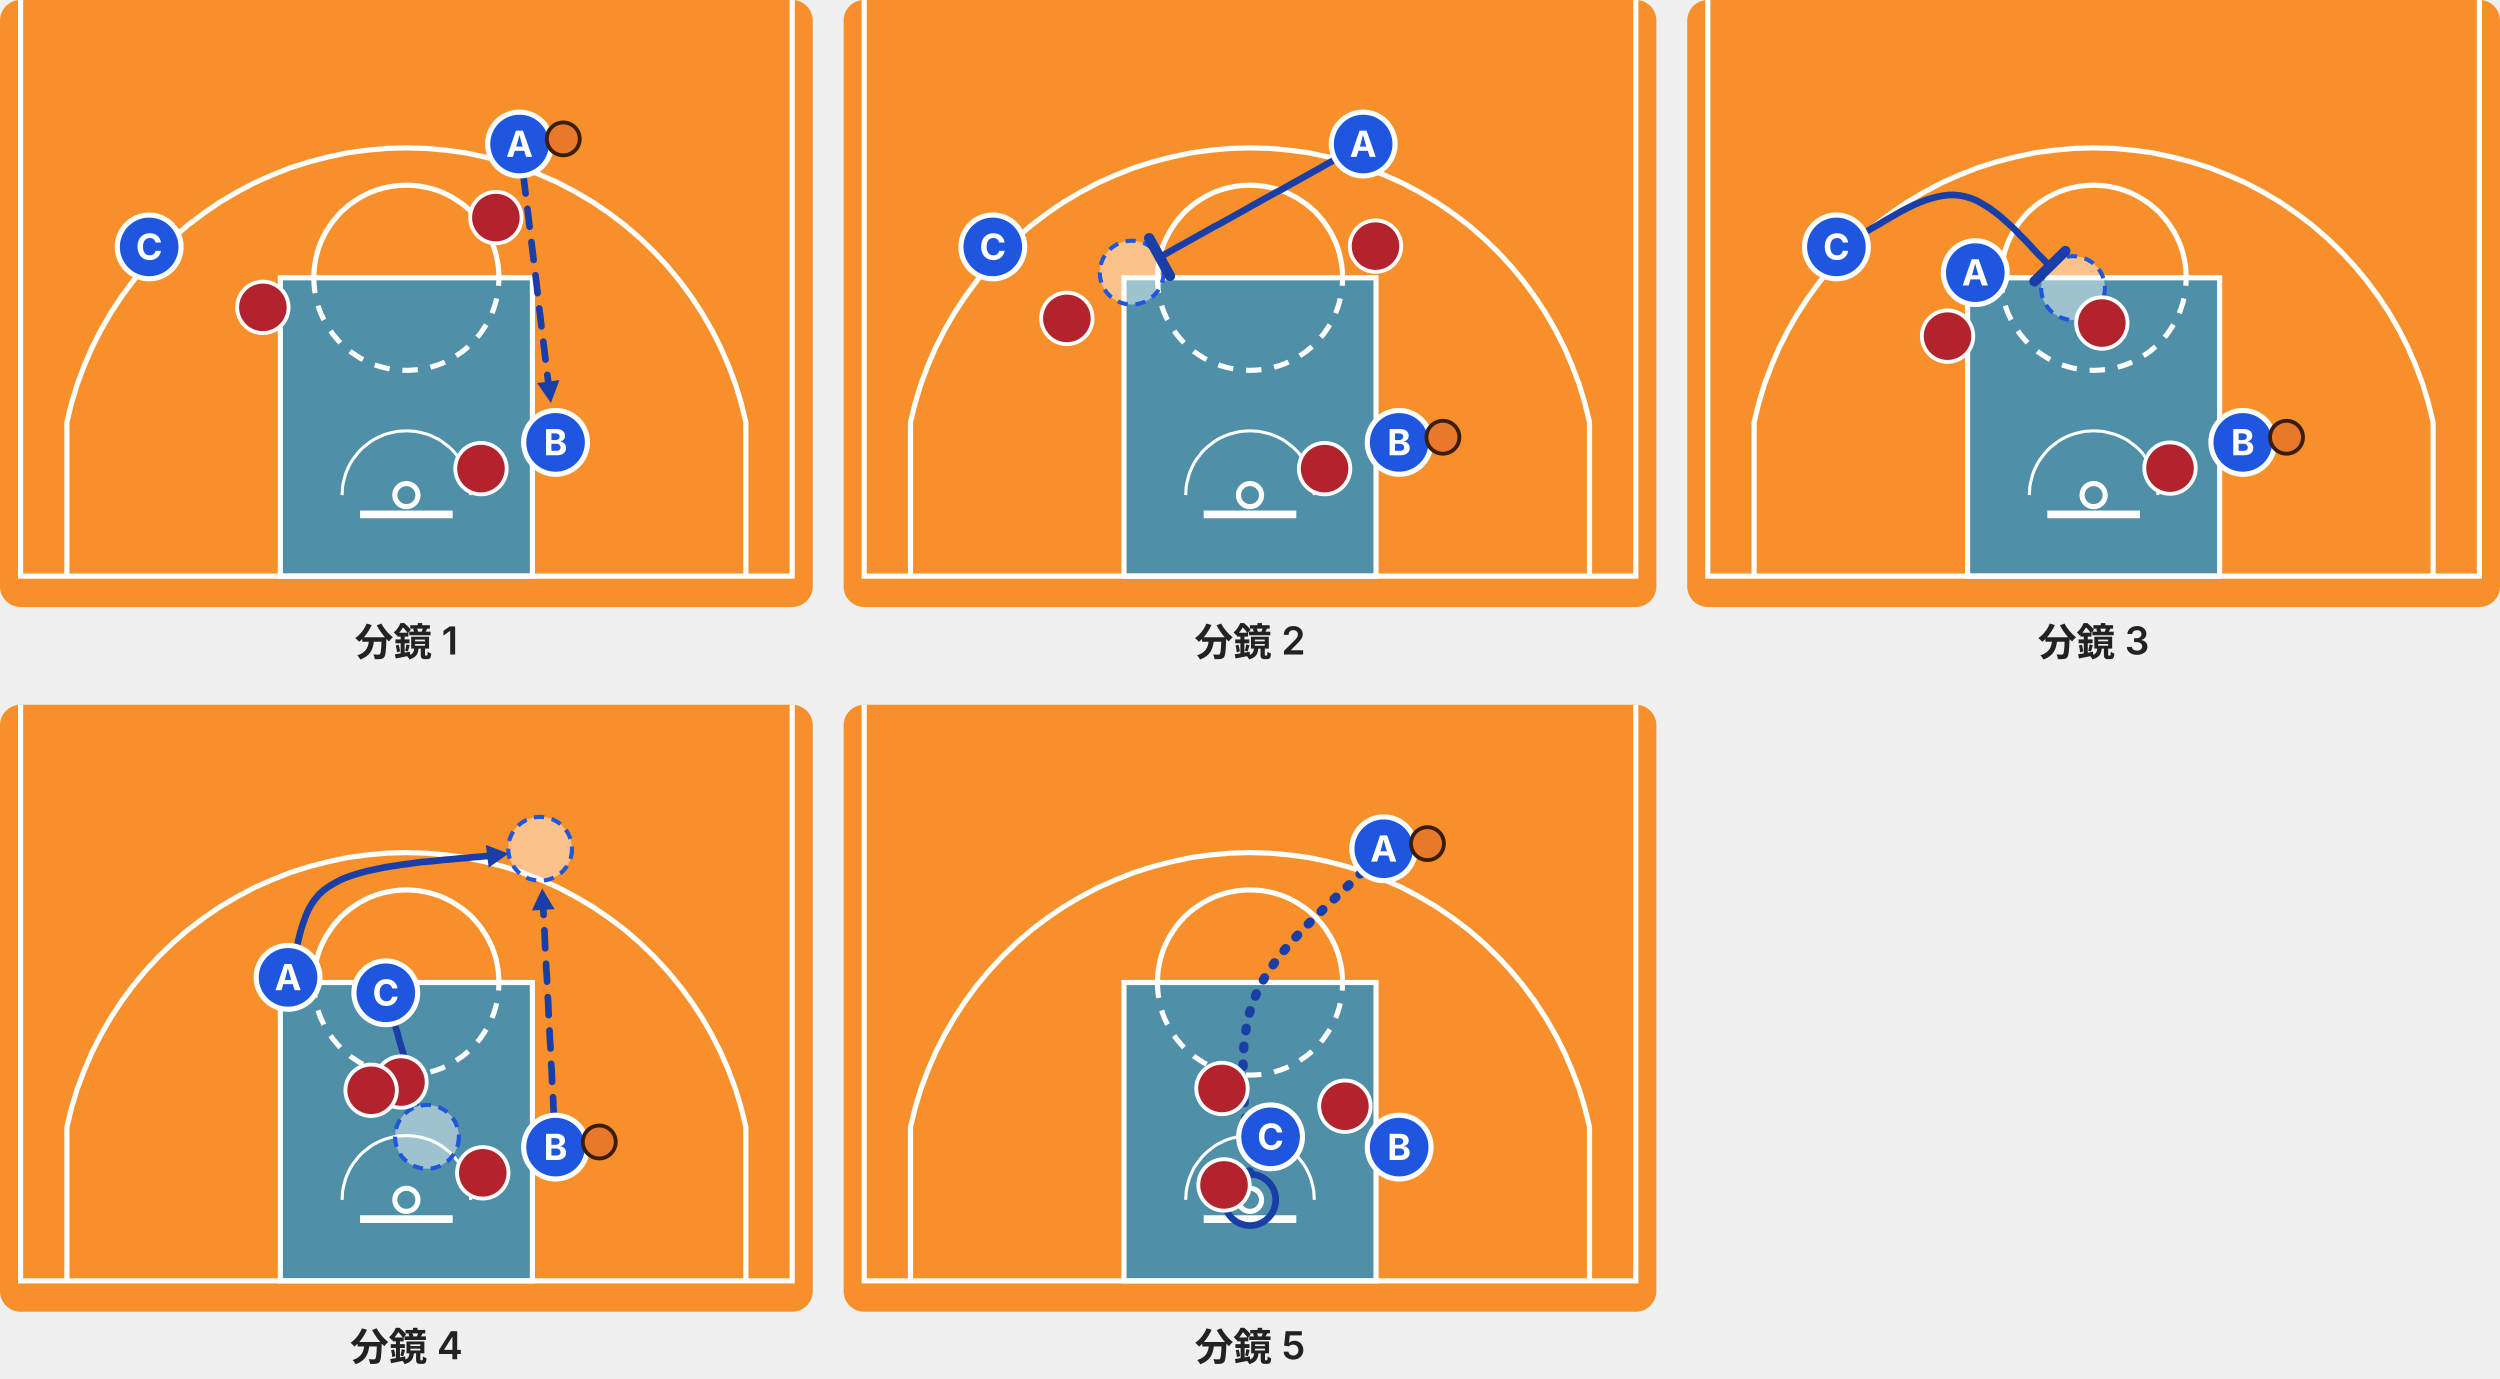
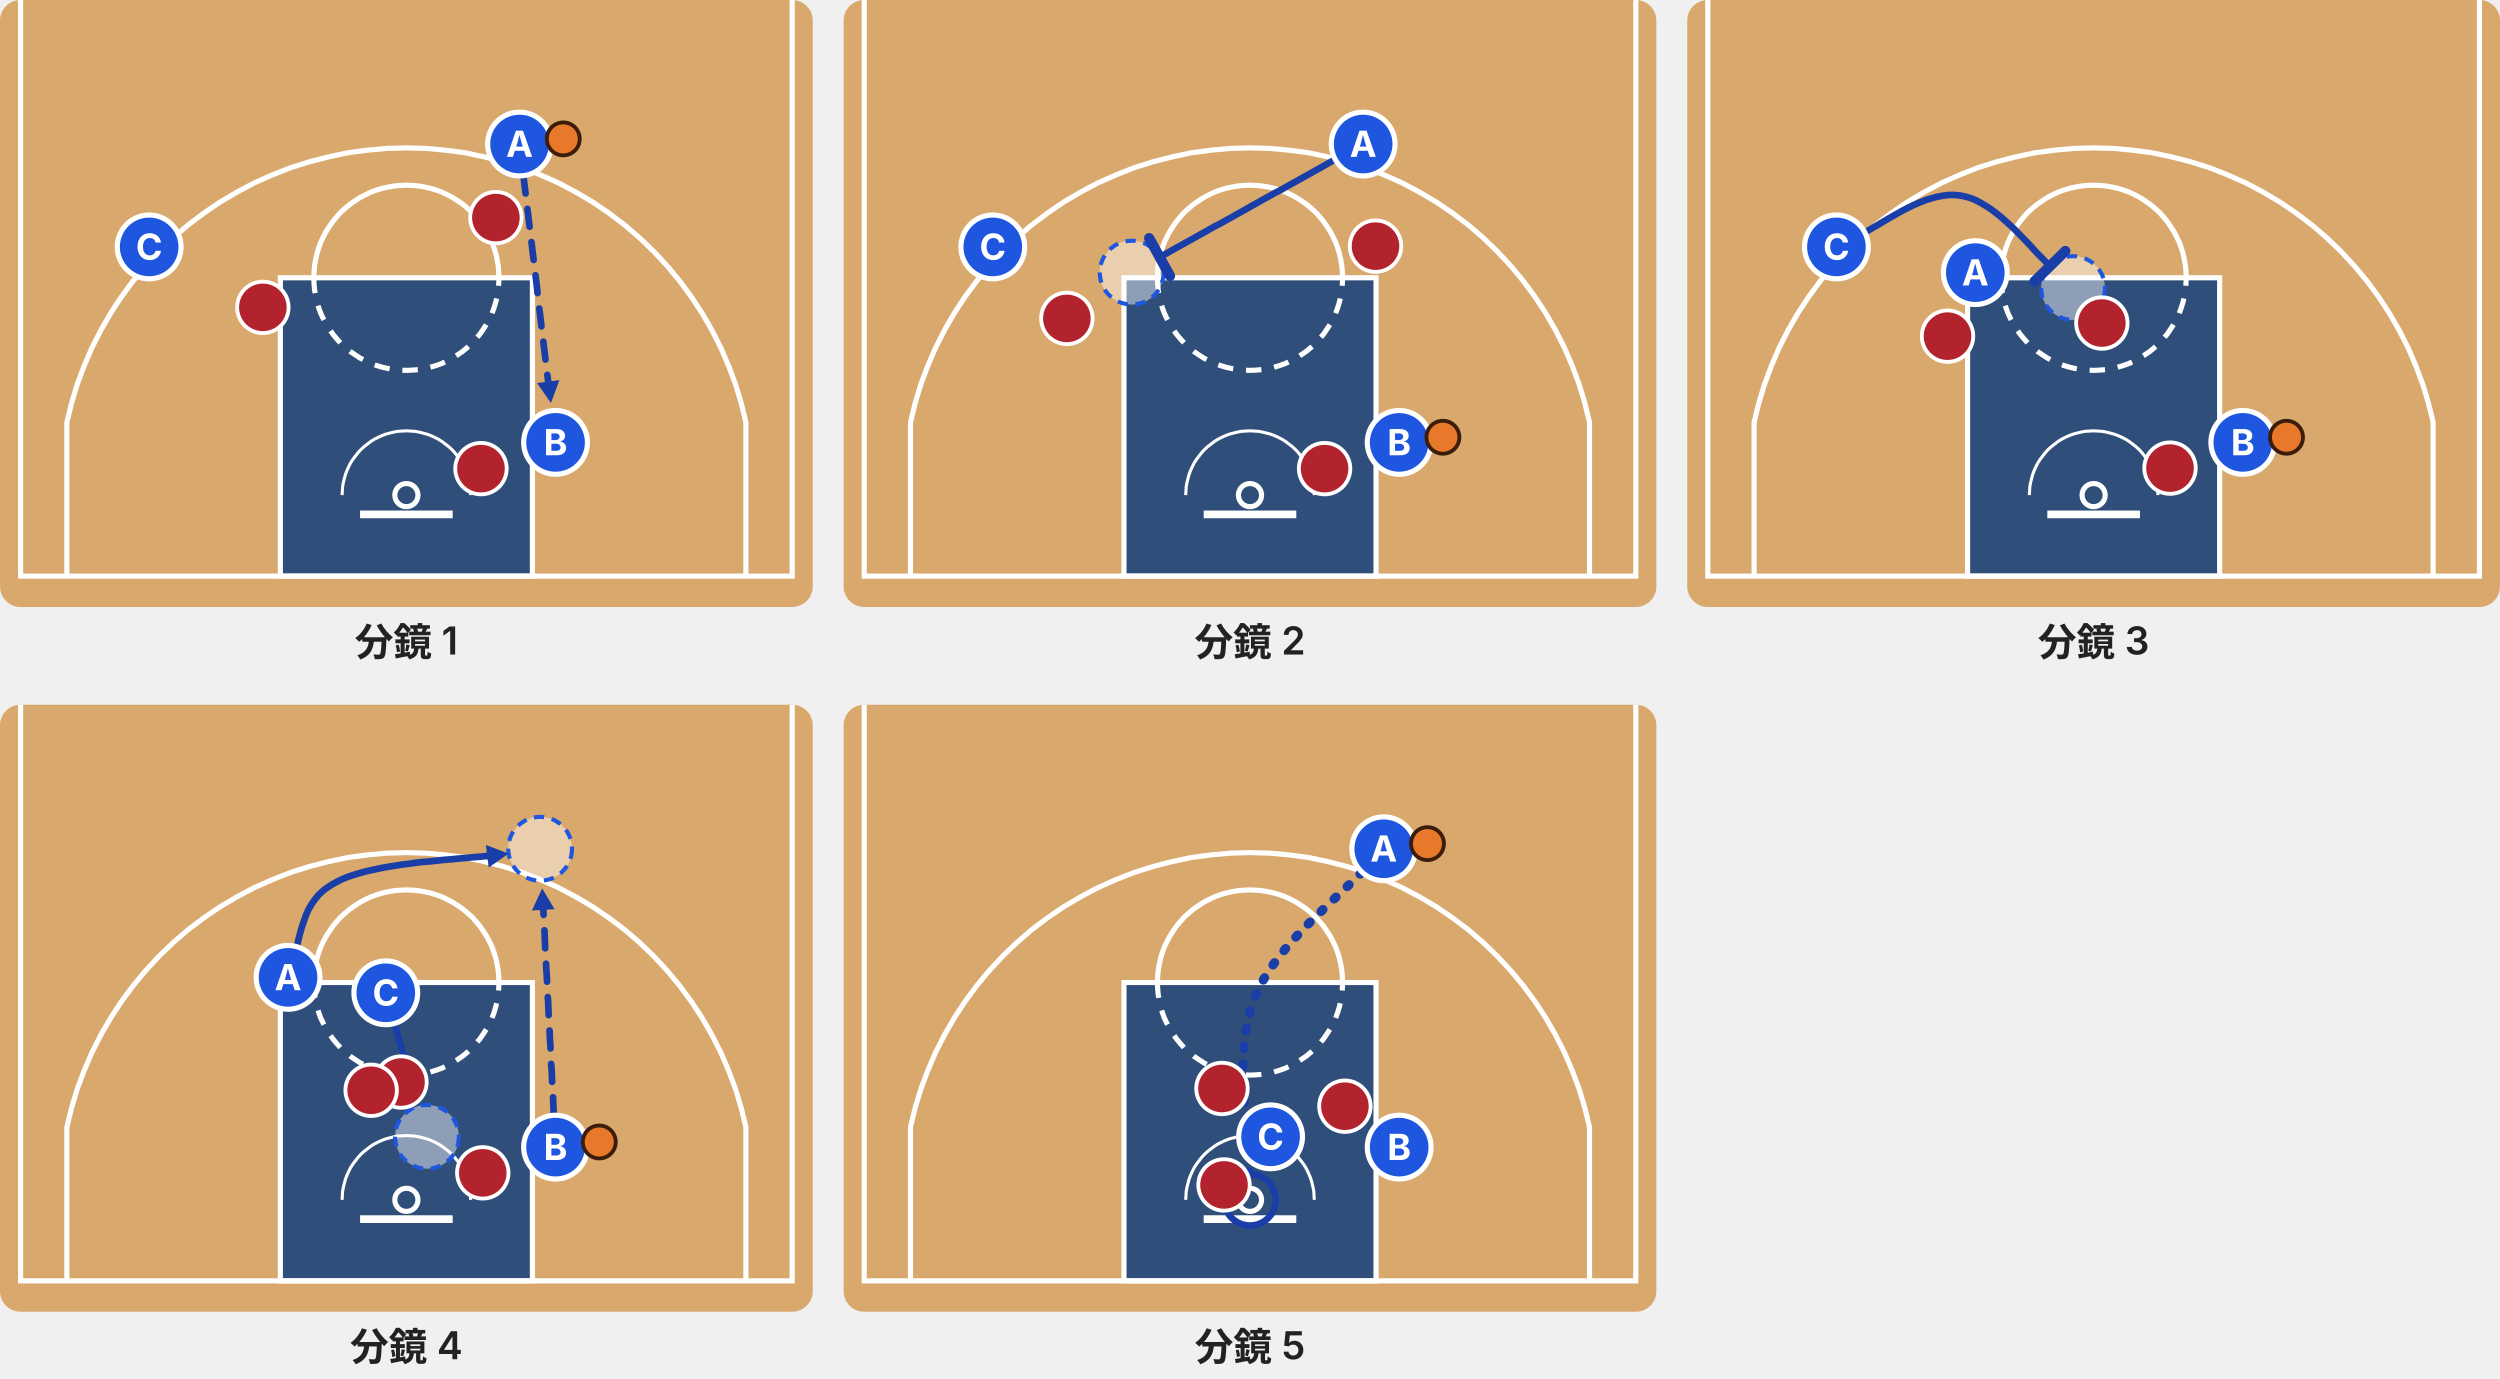
<svg xmlns="http://www.w3.org/2000/svg" viewBox="0 0 972.0 536.0" width="972.0" height="536.0" font-family="-apple-system, 'PingFang TC', 'Noto Sans TC', sans-serif">
  <g transform="translate(0,0)">
-     <rect width="316.0" height="236.0" rx="8" fill="#f7902b" />
-     <rect x="109.0" y="108.0" width="98.0" height="116.0" fill="#4f8fa8" stroke="#ffffff" stroke-width="2" />
+     <rect width="316.0" height="236.0" rx="8" fill="#d9a86c" />
+     <rect x="109.0" y="108.0" width="98.0" height="116.0" fill="#2f4f7a" stroke="#ffffff" stroke-width="2" />
    <polyline points="8.0,0.0 8.0,224.0 308.0,224.0 308.0,0.0" fill="none" stroke="#ffffff" stroke-width="2" />
    <polyline points="194.0,108.0 193.9,105.6 193.7,103.3 193.3,101.0 192.8,98.7 192.1,96.4 191.3,94.2 190.3,92.1 189.2,90.0 187.9,88.0 186.6,86.1 185.1,84.3 183.5,82.5 181.7,80.9 179.9,79.4 178.0,78.1 176.0,76.8 173.9,75.7 171.8,74.7 169.6,73.9 167.3,73.2 165.0,72.7 162.7,72.3 160.4,72.1 158.0,72.0 155.6,72.1 153.3,72.3 151.0,72.7 148.7,73.2 146.4,73.9 144.2,74.7 142.1,75.7 140.0,76.8 138.0,78.1 136.1,79.4 134.3,80.9 132.5,82.5 130.9,84.3 129.4,86.1 128.1,88.0 126.8,90.0 125.7,92.1 124.7,94.2 123.9,96.4 123.2,98.7 122.7,101.0 122.3,103.3 122.1,105.6 122.0,108.0" fill="none" stroke="#ffffff" stroke-width="2" />
    <polyline points="122.0,108.0 122.1,110.4 122.3,112.7 122.7,115.0 123.2,117.3 123.9,119.6 124.7,121.8 125.7,123.9 126.8,126.0 128.1,128.0 129.4,129.9 130.9,131.7 132.5,133.5 134.3,135.1 136.1,136.6 138.0,137.9 140.0,139.2 142.1,140.3 144.2,141.3 146.4,142.1 148.7,142.8 151.0,143.3 153.3,143.7 155.6,143.9 158.0,144.0 160.4,143.9 162.7,143.7 165.0,143.3 167.3,142.8 169.6,142.1 171.8,141.3 173.9,140.3 176.0,139.2 178.0,137.9 179.9,136.6 181.7,135.1 183.5,133.5 185.1,131.7 186.6,129.9 187.9,128.0 189.2,126.0 190.3,123.9 191.3,121.8 192.1,119.6 192.8,117.3 193.3,115.0 193.7,112.7 193.9,110.4 194.0,108.0" fill="none" stroke="#ffffff" stroke-width="2" stroke-dasharray="6 5" />
    <polyline points="290.0,224.0 290.0,164.2 288.2,156.8 286.0,149.5 283.3,142.3 280.3,135.3 276.8,128.4 273.0,121.8 268.8,115.4 264.3,109.3 259.4,103.4 254.2,97.8 248.7,92.5 242.9,87.5 236.8,82.9 230.5,78.6 223.9,74.7 217.1,71.1 210.1,68.0 203.0,65.2 195.7,62.9 188.3,61.0 180.8,59.4 173.3,58.4 165.6,57.7 158.0,57.5 150.4,57.7 142.7,58.4 135.2,59.4 127.7,61.0 120.3,62.9 113.0,65.2 105.9,68.0 98.9,71.1 92.1,74.7 85.5,78.6 79.2,82.9 73.1,87.5 67.3,92.5 61.8,97.8 56.6,103.4 51.7,109.3 47.2,115.4 43.0,121.8 39.2,128.4 35.7,135.3 32.7,142.3 30.0,149.5 27.8,156.8 26.0,164.2 26.0,224.0" fill="none" stroke="#ffffff" stroke-width="2" />
    <polyline points="183.0,192.5 182.9,190.9 182.8,189.2 182.5,187.6 182.1,186.0 181.7,184.5 181.1,182.9 180.4,181.4 179.7,180.0 178.8,178.6 177.8,177.3 176.8,176.0 175.7,174.8 174.5,173.7 173.2,172.7 171.9,171.7 170.5,170.8 169.1,170.1 167.6,169.4 166.0,168.8 164.5,168.4 162.9,168.0 161.3,167.7 159.6,167.6 158.0,167.5 156.4,167.6 154.7,167.7 153.1,168.0 151.5,168.4 150.0,168.8 148.4,169.4 146.9,170.1 145.5,170.8 144.1,171.7 142.8,172.7 141.5,173.7 140.3,174.8 139.2,176.0 138.2,177.3 137.2,178.6 136.3,180.0 135.6,181.4 134.9,182.9 134.3,184.5 133.9,186.0 133.5,187.6 133.2,189.2 133.1,190.9 133.0,192.5" fill="none" stroke="#ffffff" stroke-width="1.2" />
    <line x1="140.0" y1="200.0" x2="176.0" y2="200.0" stroke="#ffffff" stroke-width="3" />
    <circle cx="158.0" cy="192.5" r="4.5" fill="none" stroke="#ffffff" stroke-width="2" />
    <polyline points="203.5,68.3 203.5,68.3 203.8,70.8 204.1,73.3 204.4,75.7 204.7,78.2 205.0,80.7 205.3,83.1 205.6,85.6 205.9,88.1 206.2,90.6 206.5,93.0 206.8,95.5 207.1,98.0 207.4,100.4 207.7,102.9 208.0,105.4 208.3,107.8 208.6,110.3 208.9,112.8 209.1,115.2 209.4,117.7 209.7,120.2 210.0,122.6 210.3,125.1 210.6,127.6 210.9,130.0 211.2,132.5 211.5,135.0 211.8,137.4 212.1,139.9 212.4,142.4 212.7,144.9 213.0,147.3 213.3,149.8 213.3,150.0" fill="none" stroke="#1a3ea8" stroke-width="2.6" stroke-linecap="round" stroke-linejoin="round" stroke-dasharray="7 6" />
    <polygon points="214.2,156.7 217.5,147.8 208.8,148.9" fill="#1a3ea8" />
    <circle cx="192.8" cy="84.6" r="10.0" fill="#b3232d" stroke="#fff" stroke-width="1.5" />
    <circle cx="187.0" cy="182.2" r="10.0" fill="#b3232d" stroke="#fff" stroke-width="1.5" />
    <circle cx="102.2" cy="119.5" r="10.0" fill="#b3232d" stroke="#fff" stroke-width="1.5" />
    <circle cx="202.0" cy="56.0" r="12.4" fill="#1f56e0" stroke="#fff" stroke-width="2" />
    <text x="202.0" y="61.0" font-size="14" font-weight="700" fill="#fff" text-anchor="middle">A</text>
    <circle cx="216.0" cy="172.0" r="12.4" fill="#1f56e0" stroke="#fff" stroke-width="2" />
    <text x="216.0" y="177.0" font-size="14" font-weight="700" fill="#fff" text-anchor="middle">B</text>
    <circle cx="58.0" cy="96.0" r="12.4" fill="#1f56e0" stroke="#fff" stroke-width="2" />
    <text x="58.0" y="101.0" font-size="14" font-weight="700" fill="#fff" text-anchor="middle">C</text>
    <circle cx="219.0" cy="54.0" r="6.4" fill="#e8782a" stroke="#3b1d0b" stroke-width="1.5" />
    <text x="158.0" y="255.0" font-size="15" font-weight="600" fill="#222" text-anchor="middle">分鏡 1</text>
  </g>
  <g transform="translate(328,0)">
-     <rect width="316.0" height="236.0" rx="8" fill="#f7902b" />
-     <rect x="109.0" y="108.0" width="98.0" height="116.0" fill="#4f8fa8" stroke="#ffffff" stroke-width="2" />
+     <rect width="316.0" height="236.0" rx="8" fill="#d9a86c" />
+     <rect x="109.0" y="108.0" width="98.0" height="116.0" fill="#2f4f7a" stroke="#ffffff" stroke-width="2" />
    <polyline points="8.0,0.0 8.0,224.0 308.0,224.0 308.0,0.0" fill="none" stroke="#ffffff" stroke-width="2" />
    <polyline points="194.0,108.0 193.9,105.6 193.7,103.3 193.3,101.0 192.8,98.7 192.1,96.4 191.3,94.2 190.3,92.1 189.2,90.0 187.9,88.0 186.6,86.1 185.1,84.3 183.5,82.5 181.7,80.9 179.9,79.4 178.0,78.1 176.0,76.8 173.9,75.7 171.8,74.7 169.6,73.9 167.3,73.2 165.0,72.7 162.7,72.3 160.4,72.1 158.0,72.0 155.6,72.1 153.3,72.3 151.0,72.7 148.7,73.2 146.4,73.9 144.2,74.7 142.1,75.7 140.0,76.8 138.0,78.1 136.1,79.4 134.3,80.9 132.5,82.5 130.9,84.3 129.4,86.1 128.1,88.0 126.8,90.0 125.7,92.1 124.7,94.2 123.9,96.4 123.2,98.7 122.7,101.0 122.3,103.3 122.1,105.6 122.0,108.0" fill="none" stroke="#ffffff" stroke-width="2" />
    <polyline points="122.0,108.0 122.1,110.4 122.3,112.7 122.7,115.0 123.2,117.3 123.9,119.6 124.7,121.8 125.7,123.9 126.8,126.0 128.1,128.0 129.4,129.9 130.9,131.7 132.5,133.5 134.3,135.1 136.1,136.6 138.0,137.9 140.0,139.2 142.1,140.3 144.2,141.3 146.4,142.1 148.7,142.8 151.0,143.3 153.3,143.7 155.6,143.9 158.0,144.0 160.4,143.9 162.7,143.7 165.0,143.3 167.3,142.8 169.6,142.1 171.8,141.3 173.9,140.3 176.0,139.2 178.0,137.9 179.9,136.6 181.7,135.1 183.5,133.5 185.1,131.7 186.6,129.9 187.9,128.0 189.2,126.0 190.3,123.9 191.3,121.8 192.1,119.6 192.8,117.3 193.3,115.0 193.7,112.7 193.9,110.4 194.0,108.0" fill="none" stroke="#ffffff" stroke-width="2" stroke-dasharray="6 5" />
    <polyline points="290.0,224.0 290.0,164.2 288.2,156.8 286.0,149.5 283.3,142.3 280.3,135.3 276.8,128.4 273.0,121.8 268.8,115.4 264.3,109.3 259.4,103.4 254.2,97.8 248.7,92.5 242.9,87.5 236.8,82.9 230.5,78.6 223.9,74.7 217.1,71.1 210.1,68.0 203.0,65.2 195.7,62.9 188.3,61.0 180.8,59.4 173.3,58.4 165.6,57.7 158.0,57.5 150.4,57.7 142.7,58.4 135.2,59.4 127.7,61.0 120.3,62.9 113.0,65.2 105.9,68.0 98.9,71.1 92.1,74.7 85.5,78.6 79.2,82.9 73.1,87.5 67.3,92.5 61.8,97.8 56.6,103.4 51.7,109.3 47.2,115.4 43.0,121.8 39.2,128.4 35.7,135.3 32.7,142.3 30.0,149.5 27.8,156.8 26.0,164.2 26.0,224.0" fill="none" stroke="#ffffff" stroke-width="2" />
    <polyline points="183.0,192.5 182.9,190.9 182.8,189.2 182.5,187.6 182.1,186.0 181.7,184.5 181.1,182.9 180.4,181.4 179.7,180.0 178.8,178.6 177.8,177.3 176.8,176.0 175.7,174.8 174.5,173.7 173.2,172.7 171.9,171.7 170.5,170.8 169.1,170.1 167.6,169.4 166.0,168.8 164.5,168.4 162.9,168.0 161.3,167.7 159.6,167.6 158.0,167.5 156.4,167.6 154.7,167.7 153.1,168.0 151.5,168.4 150.0,168.8 148.4,169.4 146.9,170.1 145.5,170.8 144.1,171.7 142.8,172.7 141.5,173.7 140.3,174.8 139.2,176.0 138.2,177.3 137.2,178.6 136.3,180.0 135.6,181.4 134.9,182.9 134.3,184.5 133.9,186.0 133.5,187.6 133.2,189.2 133.1,190.9 133.0,192.5" fill="none" stroke="#ffffff" stroke-width="1.2" />
    <line x1="140.0" y1="200.0" x2="176.0" y2="200.0" stroke="#ffffff" stroke-width="3" />
    <circle cx="158.0" cy="192.5" r="4.5" fill="none" stroke="#ffffff" stroke-width="2" />
    <circle cx="112.0" cy="106.0" r="12.4" fill="#ffffff" fill-opacity="0.45" stroke="#1f56e0" stroke-width="1.6" stroke-dasharray="4 3" />
    <polyline points="191.2,62.0 189.1,63.1 187.0,64.3 184.9,65.5 182.7,66.7 180.6,67.9 178.4,69.1 176.3,70.3 174.1,71.5 172.0,72.7 169.9,73.9 167.7,75.0 165.6,76.2 163.4,77.4 161.3,78.6 159.1,79.8 157.0,81.0 154.9,82.2 152.7,83.4 150.6,84.6 148.4,85.8 146.3,87.0 144.1,88.1 142.0,89.3 139.9,90.5 137.7,91.7 135.6,92.9 133.4,94.1 131.3,95.3 129.1,96.5 127.0,97.7 124.9,98.9 122.8,100.0" fill="none" stroke="#1a3ea8" stroke-width="2.6" stroke-linecap="round" stroke-linejoin="round" />
    <line x1="126.9" y1="107.3" x2="118.8" y2="92.6" stroke="#1a3ea8" stroke-width="4" stroke-linecap="round" />
    <circle cx="206.8" cy="95.7" r="10.0" fill="#b3232d" stroke="#fff" stroke-width="1.5" />
    <circle cx="187.0" cy="182.2" r="10.0" fill="#b3232d" stroke="#fff" stroke-width="1.5" />
    <circle cx="86.8" cy="123.8" r="10.0" fill="#b3232d" stroke="#fff" stroke-width="1.5" />
    <circle cx="202.0" cy="56.0" r="12.4" fill="#1f56e0" stroke="#fff" stroke-width="2" />
    <text x="202.0" y="61.0" font-size="14" font-weight="700" fill="#fff" text-anchor="middle">A</text>
    <circle cx="216.0" cy="172.0" r="12.4" fill="#1f56e0" stroke="#fff" stroke-width="2" />
    <text x="216.0" y="177.0" font-size="14" font-weight="700" fill="#fff" text-anchor="middle">B</text>
    <circle cx="58.0" cy="96.0" r="12.4" fill="#1f56e0" stroke="#fff" stroke-width="2" />
    <text x="58.0" y="101.0" font-size="14" font-weight="700" fill="#fff" text-anchor="middle">C</text>
    <circle cx="233.0" cy="170.0" r="6.4" fill="#e8782a" stroke="#3b1d0b" stroke-width="1.5" />
    <text x="158.0" y="255.0" font-size="15" font-weight="600" fill="#222" text-anchor="middle">分鏡 2</text>
  </g>
  <g transform="translate(656,0)">
-     <rect width="316.0" height="236.0" rx="8" fill="#f7902b" />
-     <rect x="109.0" y="108.0" width="98.0" height="116.0" fill="#4f8fa8" stroke="#ffffff" stroke-width="2" />
+     <rect width="316.0" height="236.0" rx="8" fill="#d9a86c" />
+     <rect x="109.0" y="108.0" width="98.0" height="116.0" fill="#2f4f7a" stroke="#ffffff" stroke-width="2" />
    <polyline points="8.0,0.0 8.0,224.0 308.0,224.0 308.0,0.0" fill="none" stroke="#ffffff" stroke-width="2" />
    <polyline points="194.0,108.0 193.9,105.6 193.7,103.3 193.3,101.0 192.8,98.7 192.1,96.4 191.3,94.2 190.3,92.1 189.2,90.0 187.9,88.0 186.6,86.1 185.1,84.3 183.5,82.5 181.7,80.9 179.9,79.4 178.0,78.1 176.0,76.8 173.9,75.7 171.8,74.7 169.6,73.9 167.3,73.2 165.0,72.7 162.7,72.3 160.4,72.1 158.0,72.0 155.6,72.1 153.3,72.3 151.0,72.7 148.7,73.2 146.4,73.9 144.2,74.7 142.1,75.7 140.0,76.8 138.0,78.1 136.1,79.4 134.3,80.9 132.5,82.5 130.9,84.3 129.4,86.1 128.1,88.0 126.8,90.0 125.7,92.1 124.7,94.2 123.9,96.4 123.2,98.7 122.7,101.0 122.3,103.3 122.1,105.6 122.0,108.0" fill="none" stroke="#ffffff" stroke-width="2" />
    <polyline points="122.0,108.0 122.1,110.4 122.3,112.7 122.7,115.0 123.2,117.3 123.9,119.6 124.7,121.8 125.7,123.9 126.8,126.0 128.1,128.0 129.4,129.9 130.9,131.7 132.5,133.5 134.3,135.1 136.1,136.6 138.0,137.9 140.0,139.2 142.1,140.3 144.2,141.3 146.4,142.1 148.7,142.8 151.0,143.3 153.3,143.7 155.6,143.9 158.0,144.0 160.4,143.9 162.7,143.7 165.0,143.3 167.3,142.8 169.6,142.1 171.8,141.3 173.9,140.3 176.0,139.2 178.0,137.9 179.9,136.6 181.7,135.1 183.5,133.5 185.1,131.7 186.6,129.9 187.9,128.0 189.2,126.0 190.3,123.9 191.3,121.8 192.1,119.6 192.8,117.3 193.3,115.0 193.7,112.7 193.9,110.4 194.0,108.0" fill="none" stroke="#ffffff" stroke-width="2" stroke-dasharray="6 5" />
    <polyline points="290.0,224.0 290.0,164.2 288.2,156.8 286.0,149.5 283.3,142.3 280.3,135.3 276.8,128.4 273.0,121.8 268.8,115.4 264.3,109.3 259.4,103.4 254.2,97.8 248.7,92.5 242.9,87.5 236.8,82.9 230.5,78.6 223.9,74.7 217.1,71.1 210.1,68.0 203.0,65.2 195.7,62.9 188.3,61.0 180.8,59.4 173.3,58.4 165.6,57.7 158.0,57.5 150.4,57.7 142.7,58.4 135.2,59.4 127.7,61.0 120.3,62.9 113.0,65.2 105.9,68.0 98.9,71.1 92.1,74.7 85.5,78.6 79.2,82.9 73.1,87.5 67.3,92.5 61.8,97.8 56.6,103.4 51.7,109.3 47.2,115.4 43.0,121.8 39.2,128.4 35.7,135.3 32.7,142.3 30.0,149.5 27.8,156.8 26.0,164.2 26.0,224.0" fill="none" stroke="#ffffff" stroke-width="2" />
    <polyline points="183.0,192.5 182.9,190.9 182.8,189.2 182.5,187.6 182.1,186.0 181.7,184.5 181.1,182.9 180.4,181.4 179.7,180.0 178.8,178.6 177.8,177.3 176.8,176.0 175.7,174.8 174.5,173.7 173.2,172.7 171.9,171.7 170.5,170.8 169.1,170.1 167.6,169.4 166.0,168.8 164.5,168.4 162.9,168.0 161.3,167.7 159.6,167.6 158.0,167.5 156.4,167.6 154.7,167.7 153.1,168.0 151.5,168.4 150.0,168.8 148.4,169.4 146.9,170.1 145.5,170.8 144.1,171.7 142.8,172.7 141.5,173.7 140.3,174.8 139.2,176.0 138.2,177.3 137.2,178.6 136.3,180.0 135.6,181.4 134.9,182.9 134.3,184.5 133.9,186.0 133.5,187.6 133.2,189.2 133.1,190.9 133.0,192.5" fill="none" stroke="#ffffff" stroke-width="1.2" />
    <line x1="140.0" y1="200.0" x2="176.0" y2="200.0" stroke="#ffffff" stroke-width="3" />
    <circle cx="158.0" cy="192.5" r="4.5" fill="none" stroke="#ffffff" stroke-width="2" />
    <circle cx="150.0" cy="112.0" r="12.4" fill="#ffffff" fill-opacity="0.45" stroke="#1f56e0" stroke-width="1.6" stroke-dasharray="4 3" />
    <polyline points="69.0,90.4 69.6,90.1 71.9,88.7 74.2,87.4 76.5,86.0 78.9,84.6 81.2,83.3 83.5,82.0 85.8,80.8 88.1,79.7 90.4,78.7 92.7,77.8 95.0,77.1 97.2,76.5 99.4,76.1 101.7,75.8 103.8,75.8 106.0,76.0 108.0,76.4 110.1,77.0 112.1,77.8 114.0,78.8 116.0,80.0 117.9,81.2 119.9,82.7 121.8,84.2 123.7,85.9 125.6,87.6 127.5,89.4 129.3,91.3 131.2,93.2 133.1,95.2 134.9,97.2 136.8,99.2 138.7,101.1 140.6,103.1 141.0,103.5" fill="none" stroke="#1a3ea8" stroke-width="2.6" stroke-linecap="round" stroke-linejoin="round" />
    <line x1="147.0" y1="97.6" x2="135.0" y2="109.4" stroke="#1a3ea8" stroke-width="4" stroke-linecap="round" />
    <circle cx="161.2" cy="125.6" r="10.0" fill="#b3232d" stroke="#fff" stroke-width="1.5" />
    <circle cx="187.7" cy="182.0" r="10.0" fill="#b3232d" stroke="#fff" stroke-width="1.5" />
    <circle cx="101.2" cy="130.7" r="10.0" fill="#b3232d" stroke="#fff" stroke-width="1.5" />
    <circle cx="112.0" cy="106.0" r="12.4" fill="#1f56e0" stroke="#fff" stroke-width="2" />
    <text x="112.0" y="111.0" font-size="14" font-weight="700" fill="#fff" text-anchor="middle">A</text>
    <circle cx="216.0" cy="172.0" r="12.4" fill="#1f56e0" stroke="#fff" stroke-width="2" />
    <text x="216.0" y="177.0" font-size="14" font-weight="700" fill="#fff" text-anchor="middle">B</text>
    <circle cx="58.0" cy="96.0" r="12.4" fill="#1f56e0" stroke="#fff" stroke-width="2" />
    <text x="58.0" y="101.0" font-size="14" font-weight="700" fill="#fff" text-anchor="middle">C</text>
    <circle cx="233.0" cy="170.0" r="6.4" fill="#e8782a" stroke="#3b1d0b" stroke-width="1.5" />
    <text x="158.0" y="255.0" font-size="15" font-weight="600" fill="#222" text-anchor="middle">分鏡 3</text>
  </g>
  <g transform="translate(0,274)">
-     <rect width="316.0" height="236.0" rx="8" fill="#f7902b" />
-     <rect x="109.0" y="108.0" width="98.0" height="116.0" fill="#4f8fa8" stroke="#ffffff" stroke-width="2" />
+     <rect width="316.0" height="236.0" rx="8" fill="#d9a86c" />
+     <rect x="109.0" y="108.0" width="98.0" height="116.0" fill="#2f4f7a" stroke="#ffffff" stroke-width="2" />
    <polyline points="8.0,0.0 8.0,224.0 308.0,224.0 308.0,0.0" fill="none" stroke="#ffffff" stroke-width="2" />
    <polyline points="194.0,108.0 193.9,105.6 193.7,103.3 193.3,101.0 192.8,98.7 192.1,96.4 191.3,94.2 190.3,92.1 189.2,90.0 187.9,88.0 186.6,86.1 185.1,84.3 183.5,82.5 181.7,80.9 179.9,79.4 178.0,78.1 176.0,76.8 173.9,75.7 171.8,74.7 169.6,73.9 167.3,73.2 165.0,72.7 162.7,72.3 160.4,72.1 158.0,72.0 155.6,72.1 153.3,72.3 151.0,72.7 148.7,73.2 146.4,73.9 144.2,74.7 142.1,75.7 140.0,76.8 138.0,78.1 136.1,79.4 134.3,80.9 132.5,82.5 130.9,84.3 129.4,86.1 128.1,88.0 126.8,90.0 125.7,92.1 124.7,94.2 123.9,96.4 123.2,98.7 122.7,101.0 122.3,103.3 122.1,105.6 122.0,108.0" fill="none" stroke="#ffffff" stroke-width="2" />
    <polyline points="122.0,108.0 122.1,110.4 122.3,112.7 122.7,115.0 123.2,117.3 123.9,119.6 124.7,121.8 125.7,123.9 126.8,126.0 128.1,128.0 129.4,129.9 130.9,131.7 132.5,133.5 134.3,135.1 136.1,136.6 138.0,137.9 140.0,139.2 142.1,140.3 144.2,141.3 146.4,142.1 148.7,142.8 151.0,143.3 153.3,143.7 155.6,143.9 158.0,144.0 160.4,143.9 162.7,143.7 165.0,143.3 167.3,142.8 169.6,142.1 171.8,141.3 173.9,140.3 176.0,139.2 178.0,137.9 179.9,136.6 181.7,135.1 183.5,133.5 185.1,131.7 186.6,129.9 187.9,128.0 189.2,126.0 190.3,123.9 191.3,121.8 192.1,119.6 192.8,117.3 193.3,115.0 193.7,112.7 193.9,110.4 194.0,108.0" fill="none" stroke="#ffffff" stroke-width="2" stroke-dasharray="6 5" />
    <polyline points="290.0,224.0 290.0,164.2 288.2,156.8 286.0,149.5 283.3,142.3 280.3,135.3 276.8,128.4 273.0,121.8 268.8,115.4 264.3,109.3 259.4,103.4 254.2,97.8 248.7,92.5 242.9,87.5 236.8,82.9 230.5,78.6 223.9,74.7 217.1,71.1 210.1,68.0 203.0,65.2 195.7,62.9 188.3,61.0 180.8,59.4 173.3,58.4 165.6,57.7 158.0,57.5 150.4,57.7 142.7,58.4 135.2,59.4 127.7,61.0 120.3,62.9 113.0,65.2 105.9,68.0 98.9,71.1 92.1,74.7 85.5,78.6 79.2,82.9 73.1,87.5 67.3,92.5 61.8,97.8 56.6,103.4 51.7,109.3 47.2,115.4 43.0,121.8 39.2,128.4 35.7,135.3 32.7,142.3 30.0,149.5 27.8,156.8 26.0,164.2 26.0,224.0" fill="none" stroke="#ffffff" stroke-width="2" />
    <polyline points="183.0,192.5 182.9,190.9 182.8,189.2 182.5,187.6 182.1,186.0 181.7,184.5 181.1,182.9 180.4,181.4 179.7,180.0 178.8,178.6 177.8,177.3 176.8,176.0 175.7,174.8 174.5,173.7 173.2,172.7 171.9,171.7 170.5,170.8 169.1,170.1 167.6,169.4 166.0,168.8 164.5,168.4 162.9,168.0 161.3,167.7 159.6,167.6 158.0,167.5 156.4,167.6 154.7,167.7 153.1,168.0 151.5,168.4 150.0,168.8 148.4,169.4 146.9,170.1 145.5,170.8 144.1,171.7 142.8,172.7 141.5,173.7 140.3,174.8 139.2,176.0 138.2,177.3 137.2,178.6 136.3,180.0 135.6,181.4 134.9,182.9 134.3,184.5 133.9,186.0 133.5,187.6 133.2,189.2 133.1,190.9 133.0,192.5" fill="none" stroke="#ffffff" stroke-width="1.2" />
    <line x1="140.0" y1="200.0" x2="176.0" y2="200.0" stroke="#ffffff" stroke-width="3" />
    <circle cx="158.0" cy="192.5" r="4.5" fill="none" stroke="#ffffff" stroke-width="2" />
    <circle cx="210.0" cy="56.0" r="12.4" fill="#ffffff" fill-opacity="0.45" stroke="#1f56e0" stroke-width="1.6" stroke-dasharray="4 3" />
    <circle cx="166.0" cy="168.0" r="12.4" fill="#ffffff" fill-opacity="0.45" stroke="#1f56e0" stroke-width="1.6" stroke-dasharray="4 3" />
    <polyline points="115.4,94.1 115.5,94.0 116.0,91.5 116.6,89.1 117.3,86.6 118.1,84.3 118.9,82.0 119.9,79.7 121.1,77.6 122.5,75.6 124.1,73.7 126.0,72.0 127.4,71.0 128.9,70.0 130.5,69.1 132.2,68.2 134.0,67.4 135.9,66.7 138.0,66.0 140.1,65.4 142.2,64.8 144.5,64.3 146.8,63.8 149.2,63.3 151.6,62.9 154.2,62.5 156.7,62.1 159.3,61.8 161.9,61.4 164.6,61.1 167.3,60.9 170.0,60.6 172.8,60.3 175.5,60.1 178.3,59.8 181.0,59.6 183.8,59.3 186.5,59.1 189.3,58.8 191.0,58.6" fill="none" stroke="#1a3ea8" stroke-width="2.6" stroke-linecap="round" stroke-linejoin="round" />
    <polygon points="197.7,57.9 188.9,54.5 190.0,63.3" fill="#1a3ea8" />
    <polyline points="153.4,123.9 154.0,126.0 154.7,128.3 155.3,130.7 156.0,133.0 156.7,135.3 157.3,137.7 158.0,140.0 158.7,142.3 159.3,144.7 160.0,147.0 160.7,149.3 160.7,149.5" fill="none" stroke="#1a3ea8" stroke-width="2.6" stroke-linecap="round" stroke-linejoin="round" />
    <polygon points="162.6,156.1 164.5,146.8 156.1,149.2" fill="#1a3ea8" />
    <polyline points="215.4,159.6 215.2,157.2 215.1,154.7 215.0,152.3 214.9,149.8 214.7,147.3 214.6,144.9 214.5,142.4 214.3,139.9 214.2,137.4 214.1,135.0 214.0,132.5 213.8,130.0 213.7,127.6 213.6,125.1 213.4,122.6 213.3,120.2 213.2,117.7 213.1,115.2 212.9,112.8 212.8,110.3 212.7,107.8 212.6,105.4 212.4,102.9 212.3,100.4 212.2,98.0 212.0,95.5 211.9,93.0 211.8,90.6 211.7,88.1 211.5,85.6 211.4,83.1 211.3,80.7 211.1,78.2 211.1,78.2" fill="none" stroke="#1a3ea8" stroke-width="2.6" stroke-linecap="round" stroke-linejoin="round" stroke-dasharray="7 6" />
    <polygon points="210.8,71.4 206.8,80.0 215.6,79.5" fill="#1a3ea8" />
    <circle cx="155.9" cy="146.7" r="10.0" fill="#b3232d" stroke="#fff" stroke-width="1.5" />
    <circle cx="187.7" cy="182.0" r="10.0" fill="#b3232d" stroke="#fff" stroke-width="1.5" />
    <circle cx="144.3" cy="149.9" r="10.0" fill="#b3232d" stroke="#fff" stroke-width="1.5" />
    <circle cx="112.0" cy="106.0" r="12.4" fill="#1f56e0" stroke="#fff" stroke-width="2" />
    <text x="112.0" y="111.0" font-size="14" font-weight="700" fill="#fff" text-anchor="middle">A</text>
    <circle cx="216.0" cy="172.0" r="12.4" fill="#1f56e0" stroke="#fff" stroke-width="2" />
    <text x="216.0" y="177.0" font-size="14" font-weight="700" fill="#fff" text-anchor="middle">B</text>
    <circle cx="150.0" cy="112.0" r="12.4" fill="#1f56e0" stroke="#fff" stroke-width="2" />
    <text x="150.0" y="117.0" font-size="14" font-weight="700" fill="#fff" text-anchor="middle">C</text>
    <circle cx="233.0" cy="170.0" r="6.4" fill="#e8782a" stroke="#3b1d0b" stroke-width="1.5" />
    <text x="158.0" y="255.0" font-size="15" font-weight="600" fill="#222" text-anchor="middle">分鏡 4</text>
  </g>
  <g transform="translate(328,274)">
-     <rect width="316.0" height="236.0" rx="8" fill="#f7902b" />
-     <rect x="109.0" y="108.0" width="98.0" height="116.0" fill="#4f8fa8" stroke="#ffffff" stroke-width="2" />
+     <rect width="316.0" height="236.0" rx="8" fill="#d9a86c" />
+     <rect x="109.0" y="108.0" width="98.0" height="116.0" fill="#2f4f7a" stroke="#ffffff" stroke-width="2" />
    <polyline points="8.0,0.0 8.0,224.0 308.0,224.0 308.0,0.0" fill="none" stroke="#ffffff" stroke-width="2" />
    <polyline points="194.0,108.0 193.9,105.6 193.7,103.3 193.3,101.0 192.8,98.7 192.1,96.4 191.3,94.2 190.3,92.1 189.2,90.0 187.9,88.0 186.6,86.1 185.1,84.3 183.5,82.5 181.7,80.9 179.9,79.4 178.0,78.1 176.0,76.8 173.9,75.7 171.8,74.7 169.6,73.9 167.3,73.2 165.0,72.7 162.7,72.3 160.4,72.1 158.0,72.0 155.6,72.1 153.3,72.3 151.0,72.7 148.7,73.2 146.4,73.9 144.2,74.7 142.1,75.7 140.0,76.8 138.0,78.1 136.1,79.4 134.3,80.9 132.5,82.5 130.9,84.3 129.4,86.1 128.1,88.0 126.8,90.0 125.7,92.1 124.7,94.2 123.9,96.4 123.2,98.7 122.7,101.0 122.3,103.3 122.1,105.6 122.0,108.0" fill="none" stroke="#ffffff" stroke-width="2" />
    <polyline points="122.0,108.0 122.1,110.4 122.3,112.7 122.7,115.0 123.2,117.3 123.9,119.6 124.7,121.8 125.7,123.9 126.8,126.0 128.1,128.0 129.4,129.9 130.9,131.7 132.5,133.5 134.3,135.1 136.1,136.6 138.0,137.9 140.0,139.2 142.1,140.3 144.2,141.3 146.4,142.1 148.7,142.8 151.0,143.3 153.3,143.7 155.6,143.9 158.0,144.0 160.4,143.9 162.7,143.7 165.0,143.3 167.3,142.8 169.6,142.1 171.8,141.3 173.9,140.3 176.0,139.2 178.0,137.9 179.9,136.6 181.7,135.1 183.5,133.5 185.1,131.7 186.6,129.9 187.9,128.0 189.2,126.0 190.3,123.9 191.3,121.8 192.1,119.6 192.8,117.3 193.3,115.0 193.7,112.7 193.9,110.4 194.0,108.0" fill="none" stroke="#ffffff" stroke-width="2" stroke-dasharray="6 5" />
    <polyline points="290.0,224.0 290.0,164.2 288.2,156.8 286.0,149.5 283.3,142.3 280.3,135.3 276.8,128.4 273.0,121.8 268.8,115.4 264.3,109.3 259.4,103.4 254.2,97.8 248.7,92.5 242.9,87.5 236.8,82.9 230.5,78.6 223.9,74.7 217.1,71.1 210.1,68.0 203.0,65.2 195.7,62.9 188.3,61.0 180.8,59.4 173.3,58.4 165.6,57.7 158.0,57.5 150.4,57.7 142.7,58.4 135.2,59.4 127.7,61.0 120.3,62.9 113.0,65.2 105.9,68.0 98.9,71.1 92.1,74.7 85.5,78.6 79.2,82.9 73.1,87.5 67.3,92.5 61.8,97.8 56.6,103.4 51.7,109.3 47.2,115.4 43.0,121.8 39.2,128.4 35.7,135.3 32.7,142.3 30.0,149.5 27.8,156.8 26.0,164.2 26.0,224.0" fill="none" stroke="#ffffff" stroke-width="2" />
    <polyline points="183.0,192.5 182.9,190.9 182.8,189.2 182.5,187.6 182.1,186.0 181.7,184.5 181.1,182.9 180.4,181.4 179.7,180.0 178.8,178.6 177.8,177.3 176.8,176.0 175.7,174.8 174.5,173.7 173.2,172.7 171.9,171.7 170.5,170.8 169.1,170.1 167.6,169.4 166.0,168.8 164.5,168.4 162.9,168.0 161.3,167.7 159.6,167.6 158.0,167.5 156.4,167.6 154.7,167.7 153.1,168.0 151.5,168.4 150.0,168.8 148.4,169.4 146.9,170.1 145.5,170.8 144.1,171.7 142.8,172.7 141.5,173.7 140.3,174.8 139.2,176.0 138.2,177.3 137.2,178.6 136.3,180.0 135.6,181.4 134.9,182.9 134.3,184.5 133.9,186.0 133.5,187.6 133.2,189.2 133.1,190.9 133.0,192.5" fill="none" stroke="#ffffff" stroke-width="1.2" />
    <line x1="140.0" y1="200.0" x2="176.0" y2="200.0" stroke="#ffffff" stroke-width="3" />
    <circle cx="158.0" cy="192.5" r="4.5" fill="none" stroke="#ffffff" stroke-width="2" />
    <polyline points="201.5,65.1 199.8,66.8 198.0,68.5 196.2,70.3 194.4,72.0 192.5,73.8 190.7,75.5 188.9,77.3 187.0,79.0 185.2,80.8 183.4,82.5 181.6,84.3 179.9,86.0 178.2,87.8 176.5,89.6 174.8,91.4 173.2,93.3 171.6,95.1 170.1,97.0 168.6,98.9 167.2,100.8 165.9,102.7 164.6,104.6 163.4,106.6 162.3,108.6 161.2,110.7 160.3,112.8 159.4,114.9 158.7,117.0 158.0,119.2 157.4,121.4 156.9,123.7 156.5,126.0 156.1,128.3 155.8,130.6 155.6,133.0 155.5,135.4 155.4,137.8 155.3,140.2 155.3,142.6 155.3,145.1 155.4,147.5 155.5,150.0 155.6,152.5 155.8,155.0 156.0,157.5 156.2,160.1 156.4,162.6 156.6,165.1 156.8,167.6 157.0,170.1 157.2,172.7 157.4,175.2 157.6,177.7 157.7,180.2 157.8,182.5" fill="none" stroke="#1a3ea8" stroke-width="3.6" stroke-linecap="round" stroke-linejoin="round" stroke-dasharray="1 6" />
    <circle cx="158.0" cy="192.5" r="10.0" fill="none" stroke="#1a3ea8" stroke-width="2.6" />
    <circle cx="147.1" cy="149.2" r="10.0" fill="#b3232d" stroke="#fff" stroke-width="1.5" />
    <circle cx="194.9" cy="156.1" r="10.0" fill="#b3232d" stroke="#fff" stroke-width="1.5" />
    <circle cx="147.9" cy="186.7" r="10.0" fill="#b3232d" stroke="#fff" stroke-width="1.5" />
    <circle cx="210.0" cy="56.0" r="12.4" fill="#1f56e0" stroke="#fff" stroke-width="2" />
    <text x="210.0" y="61.0" font-size="14" font-weight="700" fill="#fff" text-anchor="middle">A</text>
    <circle cx="216.0" cy="172.0" r="12.4" fill="#1f56e0" stroke="#fff" stroke-width="2" />
    <text x="216.0" y="177.0" font-size="14" font-weight="700" fill="#fff" text-anchor="middle">B</text>
    <circle cx="166.0" cy="168.0" r="12.4" fill="#1f56e0" stroke="#fff" stroke-width="2" />
    <text x="166.0" y="173.0" font-size="14" font-weight="700" fill="#fff" text-anchor="middle">C</text>
    <circle cx="227.0" cy="54.0" r="6.4" fill="#e8782a" stroke="#3b1d0b" stroke-width="1.5" />
    <text x="158.0" y="255.0" font-size="15" font-weight="600" fill="#222" text-anchor="middle">分鏡 5</text>
  </g>
</svg>
